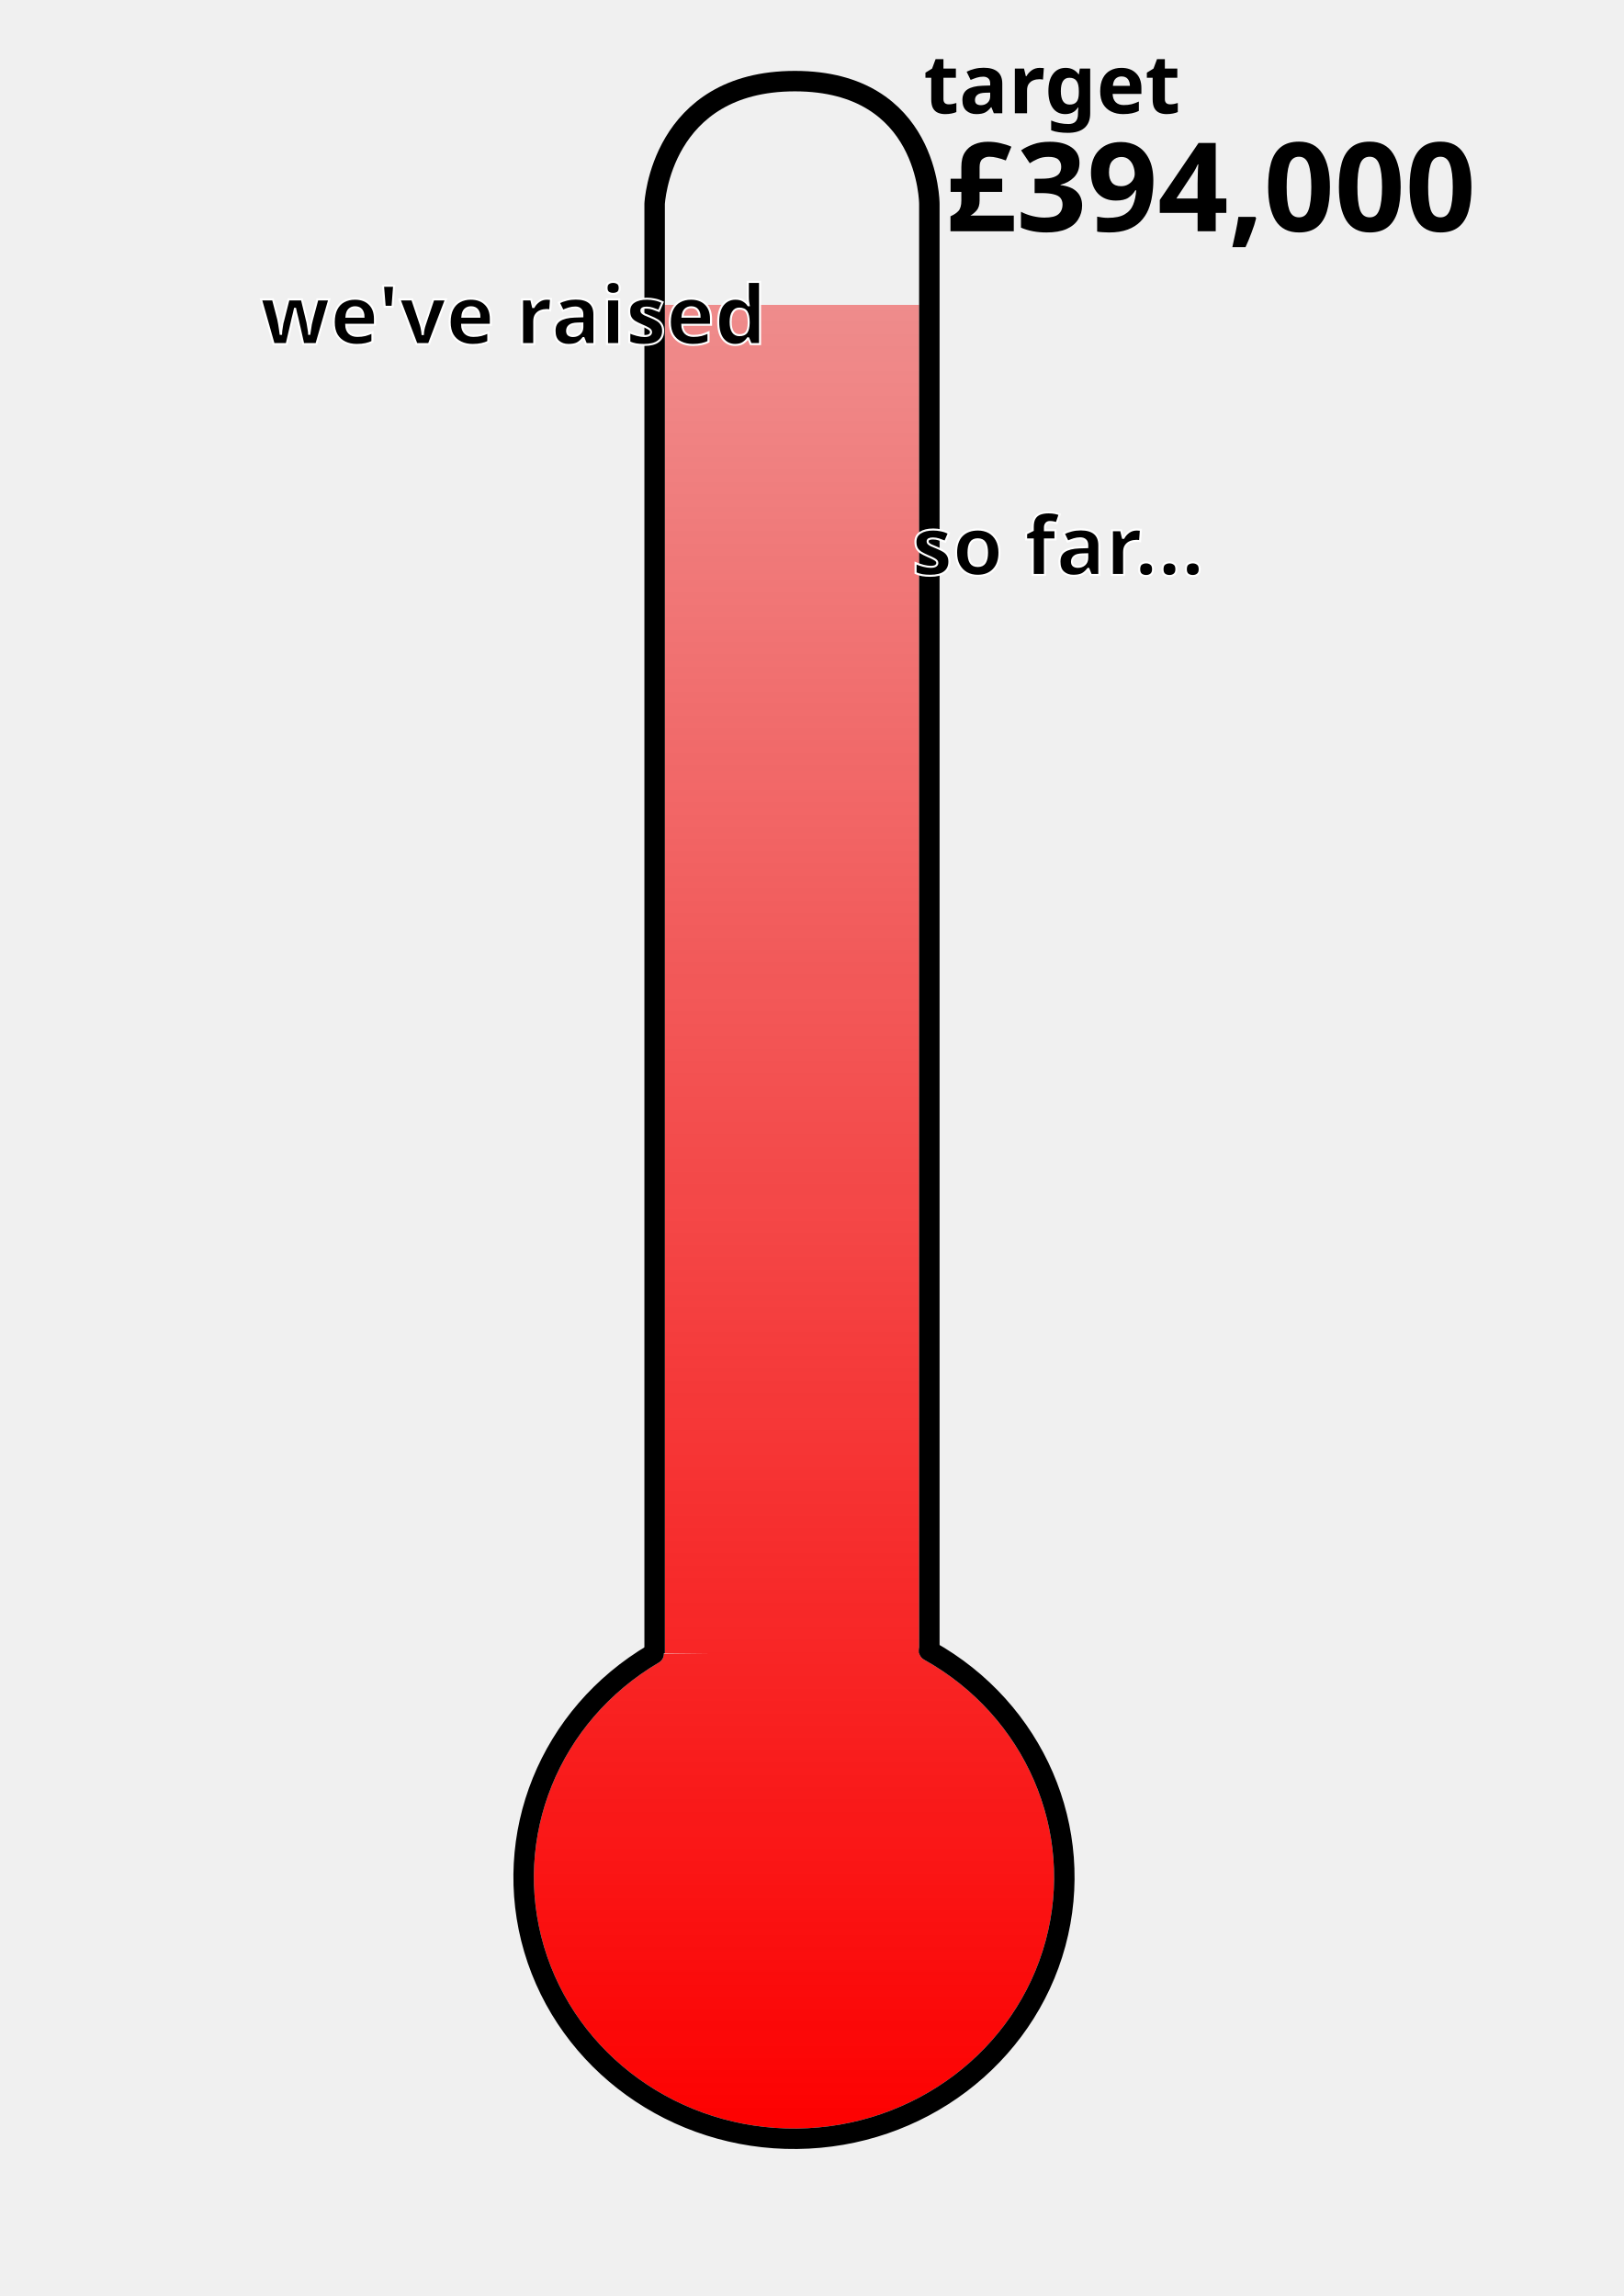
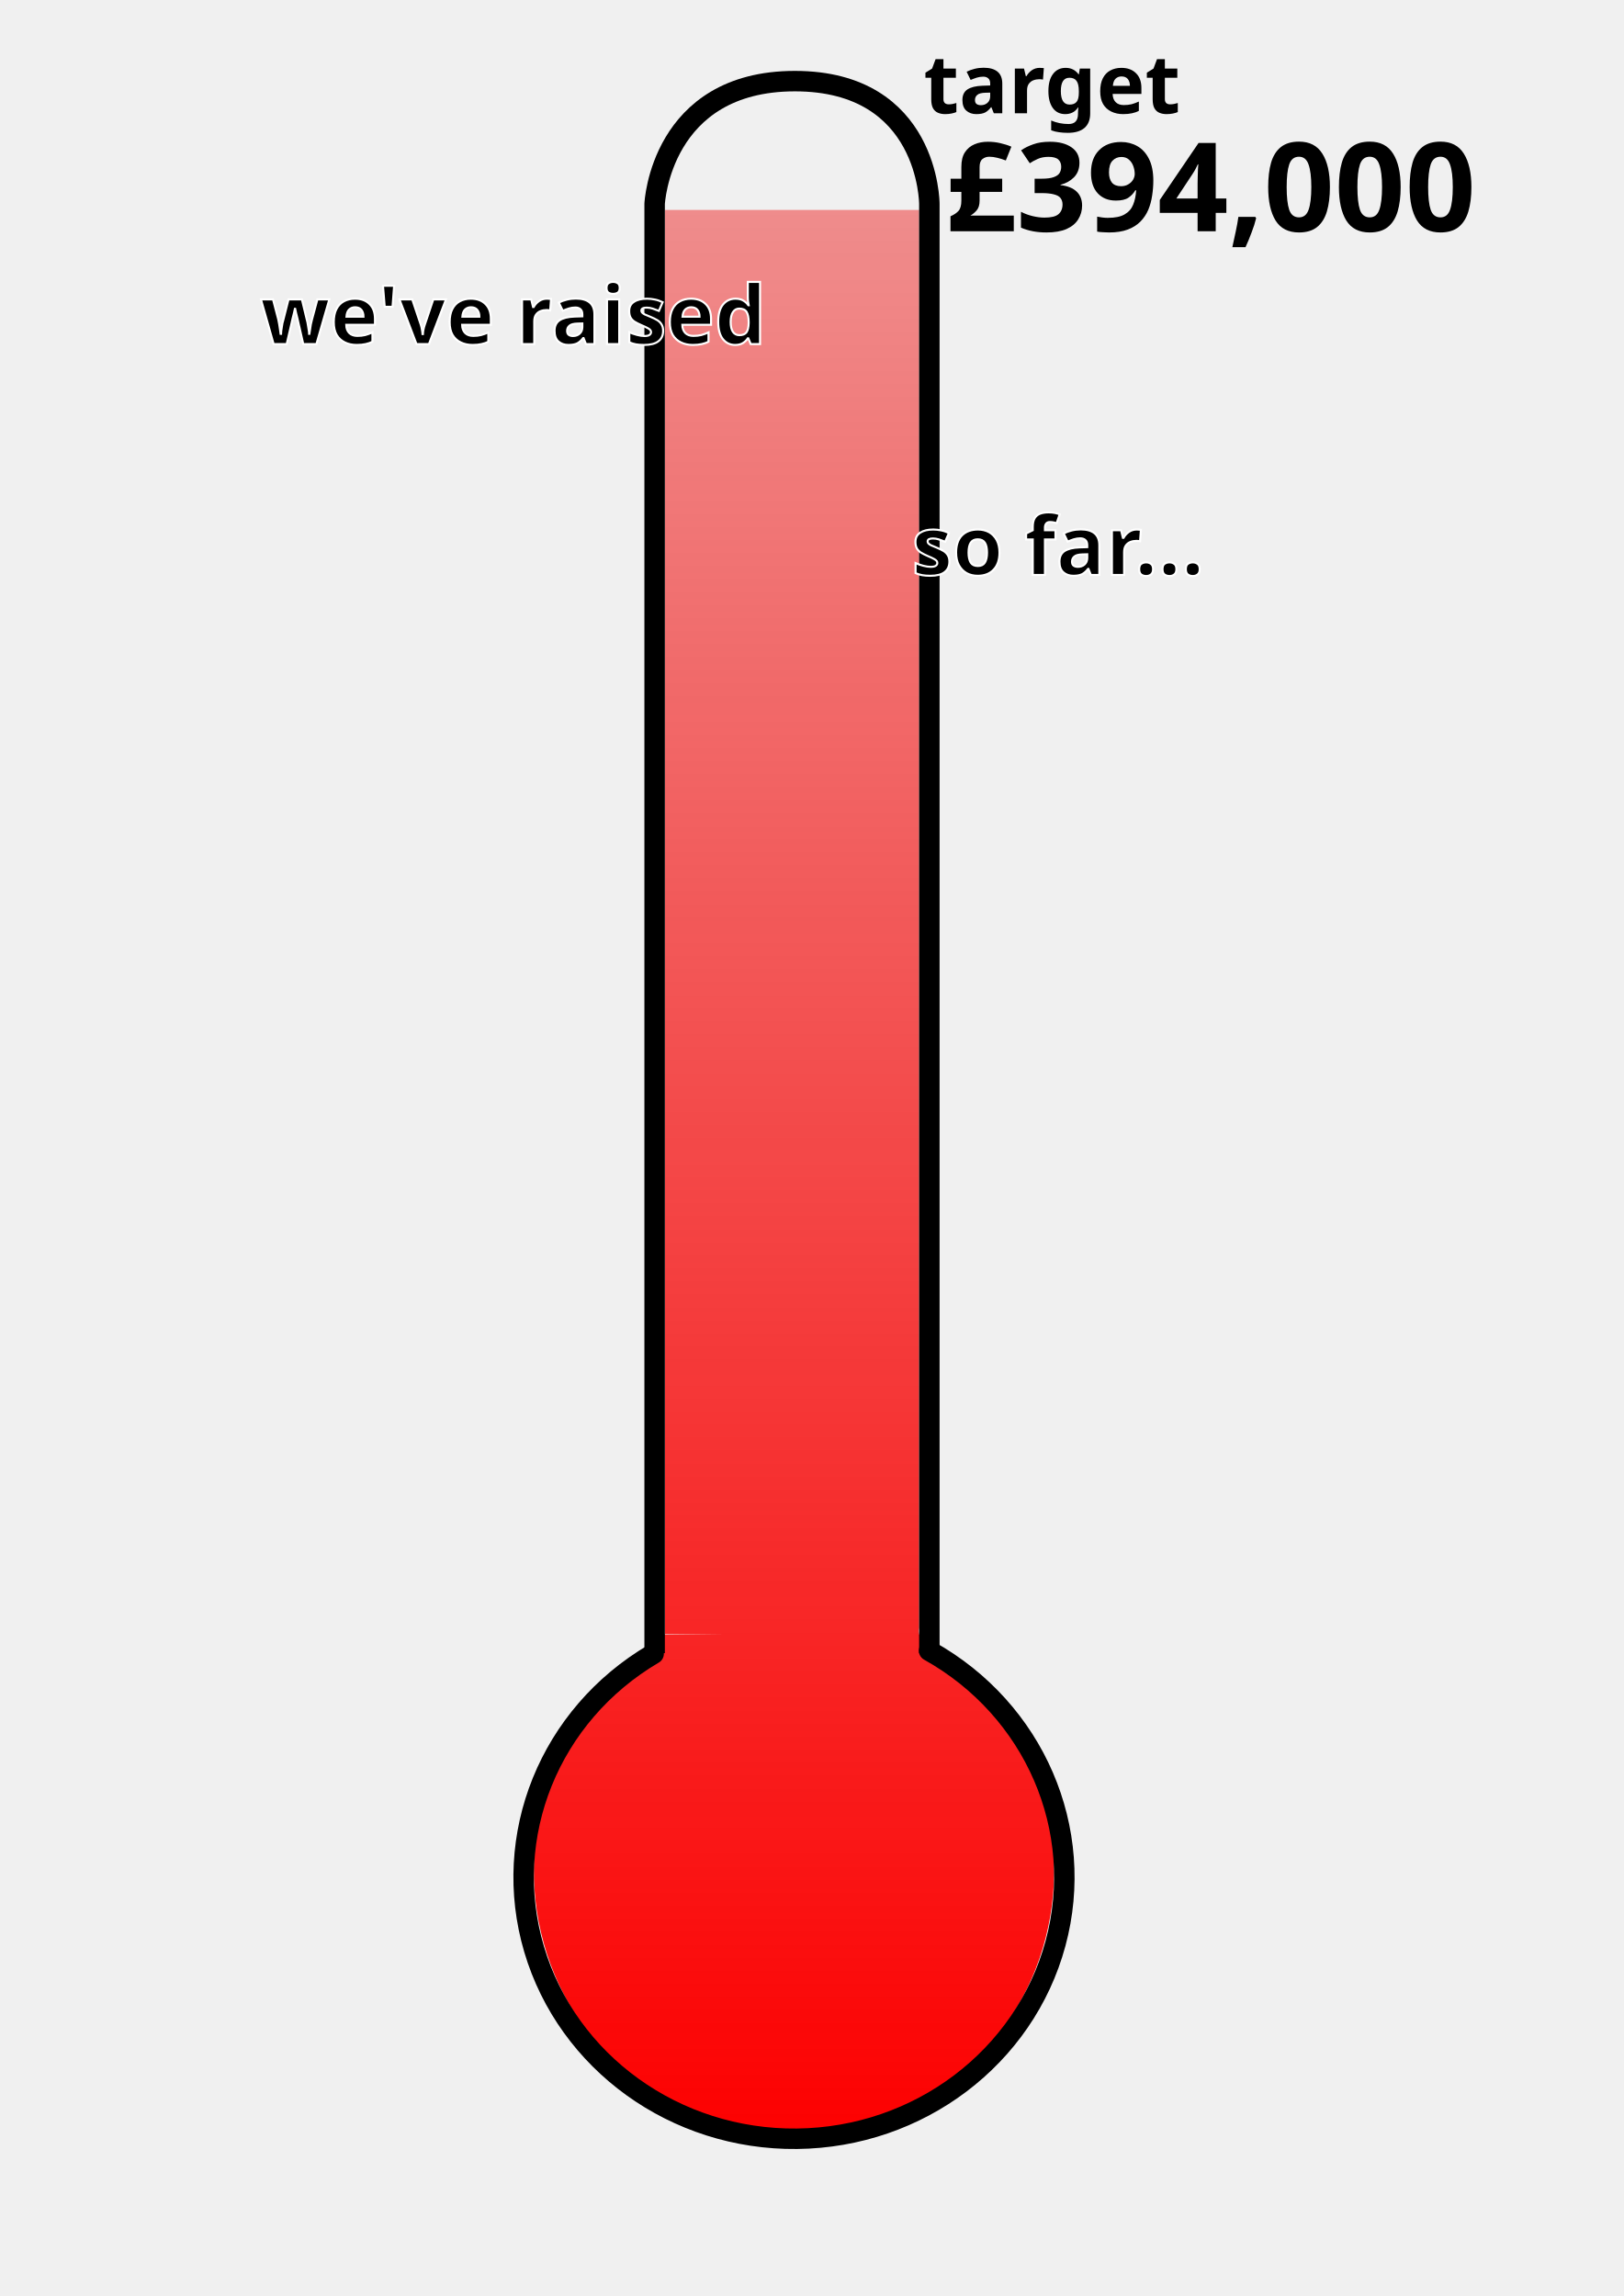
<svg xmlns="http://www.w3.org/2000/svg" xmlns:ns1="http://www.openswatchbook.org/uri/2009/osb" xmlns:xlink="http://www.w3.org/1999/xlink" id="svg8" version="1.1" viewBox="0 0 210 297" height="297mm" width="210mm">
  <defs id="defs2">
    <linearGradient id="linearGradient1015">
      <stop id="stop1011" offset="0" style="stop-color:#fd0000;stop-opacity:1" />
      <stop id="stop1013" offset="1" style="stop-color:#ed0000;stop-opacity:0.384" />
    </linearGradient>
    <linearGradient ns1:paint="gradient" id="linearGradient869">
      <stop id="stop865" offset="0" style="stop-color:#e80000;stop-opacity:1;" />
      <stop id="stop867" offset="1" style="stop-color:#feffff;stop-opacity:0;" />
    </linearGradient>
    <mask id="mask995" maskUnits="userSpaceOnUse">
      <g style="fill:#ffffff;fill-opacity:1;stroke:#000000;stroke-width:2.646;stroke-miterlimit:4;stroke-dasharray:none;stroke-opacity:1" id="g1001">
        <path style="fill:#ffffff;fill-opacity:1;fill-rule:evenodd;stroke:#000000;stroke-width:2.646;stroke-linecap:butt;stroke-linejoin:miter;stroke-miterlimit:4;stroke-dasharray:none;stroke-opacity:1" d="M 120.196,213.845 V 26.369 c 0,0 0,-15.875 -17.387,-15.875 -17.387,0 -18.143,15.875 -18.143,15.875 l 10e-7,187.476" id="path997" />
        <path style="color:#000000;clip-rule:nonzero;display:inline;overflow:visible;visibility:visible;opacity:1;isolation:auto;mix-blend-mode:normal;color-interpolation:sRGB;color-interpolation-filters:linearRGB;solid-color:#000000;solid-opacity:1;fill:#ffffff;fill-opacity:1;fill-rule:nonzero;stroke:#000000;stroke-width:2.646;stroke-linecap:round;stroke-linejoin:miter;stroke-miterlimit:4;stroke-dasharray:none;stroke-dashoffset:0;stroke-opacity:1;color-rendering:auto;image-rendering:auto;shape-rendering:auto;text-rendering:auto;enable-background:accumulate" id="path999" d="M 120.162,213.531 A 34.963,33.829 0 0 1 136.513,251.399 34.963,33.829 0 0 1 103.085,276.66 34.963,33.829 0 0 1 69.075,252.136 34.963,33.829 0 0 1 84.538,213.92" />
      </g>
    </mask>
    <linearGradient y2="26.369" x2="102.81" y1="276.589" x1="102.81" gradientUnits="userSpaceOnUse" id="linearGradient1017" xlink:href="#linearGradient1015" />
    <filter height="1.071" y="-0.035" width="1.014" x="-0.007" id="filter1055" style="color-interpolation-filters:sRGB">
      <feGaussianBlur id="feGaussianBlur1057" stdDeviation="0.504" />
    </filter>
  </defs>
  <g style="display:inline" id="layer2" />
-   <g id="layer1">
+   <g id="layer1" transform="matrix(1,0,0,1.056236,0,-14.49979)">
    <rect mask="url(#mask995)" y="39.438" x="57.292" height="244.871" width="85.743" id="rect949" style="color:#000000;clip-rule:nonzero;display:inline;overflow:visible;visibility:visible;opacity:1;isolation:auto;mix-blend-mode:normal;color-interpolation:sRGB;color-interpolation-filters:linearRGB;solid-color:#000000;solid-opacity:1;fill:url(#linearGradient1017);fill-opacity:1;fill-rule:nonzero;stroke:none;stroke-width:3.081;stroke-linecap:round;stroke-linejoin:miter;stroke-miterlimit:4;stroke-dasharray:none;stroke-dashoffset:0;stroke-opacity:1;color-rendering:auto;image-rendering:auto;shape-rendering:auto;text-rendering:auto;enable-background:accumulate" />
    <path d="m 142.119,258.068 a 19.655,17.009 0 0 1 -2e-5,0.022" id="path22" style="color:#000000;clip-rule:nonzero;display:inline;overflow:visible;visibility:visible;opacity:1;isolation:auto;mix-blend-mode:normal;color-interpolation:sRGB;color-interpolation-filters:linearRGB;solid-color:#000000;solid-opacity:1;fill:#ffffff;fill-opacity:1;fill-rule:nonzero;stroke:none;stroke-width:3.969;stroke-linecap:round;stroke-linejoin:miter;stroke-miterlimit:4;stroke-dasharray:none;stroke-dashoffset:0;stroke-opacity:1;color-rendering:auto;image-rendering:auto;shape-rendering:auto;text-rendering:auto;enable-background:accumulate" />
-     <flowRoot style="fill:black;stroke:none;stroke-opacity:1;stroke-width:1px;stroke-linejoin:miter;stroke-linecap:butt;fill-opacity:1;font-family:Sans;font-style:normal;font-weight:normal;font-size:40px;line-height:125%;letter-spacing:0px;word-spacing:0px" id="flowRoot1038" xml:space="preserve">
+     <flowRoot style="font-style:normal;font-weight:normal;font-size:40px;line-height:125%;font-family:Sans;letter-spacing:0px;word-spacing:0px;fill:#000000;fill-opacity:1;stroke:none;stroke-width:1px;stroke-linecap:butt;stroke-linejoin:miter;stroke-opacity:1" id="flowRoot1038" xml:space="preserve">
      <flowRegion id="flowRegion1040">
        <rect y="151.091" x="262.857" height="84.286" width="251.429" id="rect1042" />
      </flowRegion>
      <flowPara id="flowPara1044" />
    </flowRoot>
  </g>
  <g style="display:inline" id="layer3">
    <g style="fill:none;fill-opacity:1;stroke:#000000;stroke-width:2.646;stroke-miterlimit:4;stroke-dasharray:none;stroke-opacity:1" id="g863-5" transform="translate(-9.8605863e-7,-8.5397363e-6)">
      <path style="fill:none;fill-opacity:1;fill-rule:evenodd;stroke:#000000;stroke-width:2.646;stroke-linecap:butt;stroke-linejoin:miter;stroke-miterlimit:4;stroke-dasharray:none;stroke-opacity:1" d="M 120.196,213.845 V 26.369 c 0,0 0,-15.875 -17.387,-15.875 -17.387,0 -18.143,15.875 -18.143,15.875 l 10e-7,187.476" id="path835-3" />
      <path style="color:#000000;clip-rule:nonzero;display:inline;overflow:visible;visibility:visible;opacity:1;isolation:auto;mix-blend-mode:normal;color-interpolation:sRGB;color-interpolation-filters:linearRGB;solid-color:#000000;solid-opacity:1;fill:none;fill-opacity:1;fill-rule:nonzero;stroke:#000000;stroke-width:2.646;stroke-linecap:round;stroke-linejoin:miter;stroke-miterlimit:4;stroke-dasharray:none;stroke-dashoffset:0;stroke-opacity:1;color-rendering:auto;image-rendering:auto;shape-rendering:auto;text-rendering:auto;enable-background:accumulate" id="path838-5" d="M 120.162,213.531 A 34.963,33.829 0 0 1 136.513,251.399 34.963,33.829 0 0 1 103.085,276.66 34.963,33.829 0 0 1 69.075,252.136 34.963,33.829 0 0 1 84.538,213.92" />
    </g>
  </g>
-   <g id="layer4">
-     <flowRoot transform="matrix(0.3196498,0,0,0.3196498,-29.77173,18.24468)" style="font-style:normal;font-weight:normal;font-size:40px;line-height:125%;font-family:Sans;letter-spacing:0px;word-spacing:0px;fill:#000000;fill-opacity:1;stroke:#ffffff;stroke-width:2;stroke-linecap:butt;stroke-linejoin:miter;stroke-miterlimit:4;stroke-dasharray:none;stroke-opacity:1;filter:url(#filter1055)" id="flowRoot1047" xml:space="preserve">
-       <flowRegion style="fill:#000000;fill-opacity:1;stroke:#ffffff;stroke-width:2;stroke-miterlimit:4;stroke-dasharray:none;stroke-opacity:1" id="flowRegion1049">
-         <rect style="fill:#000000;fill-opacity:1;stroke:#ffffff;stroke-width:2;stroke-miterlimit:4;stroke-dasharray:none;stroke-opacity:1" y="99.663" x="274.286" height="162.857" width="341.429" id="rect1051" />
-       </flowRegion>
-       <flowPara style="font-style:normal;font-variant:normal;font-weight:bold;font-stretch:normal;font-size:64px;font-family:'Arial MT';-inkscape-font-specification:'Arial MT, Bold';font-variant-ligatures:normal;font-variant-caps:normal;font-variant-numeric:normal;font-feature-settings:normal;text-align:start;writing-mode:lr-tb;text-anchor:start;fill:#000000;fill-opacity:1;stroke:#ffffff;stroke-width:2;stroke-miterlimit:4;stroke-dasharray:none;stroke-opacity:1" id="flowPara1053">£366,753</flowPara>
-     </flowRoot>
-     <text id="text1061" y="44.512" x="33.64" style="font-style:normal;font-variant:normal;font-weight:bold;font-stretch:normal;font-size:10.583px;line-height:125%;font-family:'Arial MT';-inkscape-font-specification:'Arial MT, Bold';font-variant-ligatures:normal;font-variant-caps:normal;font-variant-numeric:normal;font-feature-settings:normal;text-align:start;letter-spacing:0px;word-spacing:0px;writing-mode:lr-tb;text-anchor:start;fill:#000000;fill-opacity:1;stroke:#ffffff;stroke-width:0.265px;stroke-linecap:butt;stroke-linejoin:miter;stroke-opacity:1" xml:space="preserve">
-       <tspan style="font-style:normal;font-variant:normal;font-weight:bold;font-stretch:normal;font-size:10.583px;font-family:'Arial MT';-inkscape-font-specification:'Arial MT, Bold';font-variant-ligatures:normal;font-variant-caps:normal;font-variant-numeric:normal;font-feature-settings:normal;text-align:start;writing-mode:lr-tb;text-anchor:start;stroke:#ffffff;stroke-width:0.265px;stroke-opacity:1" y="44.512" x="33.64" id="tspan1059">we've raised</tspan>
-     </text>
-     <text id="text1065" y="74.372" x="117.929" style="font-style:normal;font-variant:normal;font-weight:bold;font-stretch:normal;font-size:10.583px;line-height:125%;font-family:'Arial MT';-inkscape-font-specification:'Arial MT, Bold';font-variant-ligatures:normal;font-variant-caps:normal;font-variant-numeric:normal;font-feature-settings:normal;text-align:start;letter-spacing:0px;word-spacing:0px;writing-mode:lr-tb;text-anchor:start;fill:#000000;fill-opacity:1;stroke:#ffffff;stroke-width:0.265px;stroke-linecap:butt;stroke-linejoin:miter;stroke-opacity:1" xml:space="preserve">
-       <tspan style="font-style:normal;font-variant:normal;font-weight:bold;font-stretch:normal;font-size:10.583px;font-family:'Arial MT';-inkscape-font-specification:'Arial MT, Bold';font-variant-ligatures:normal;font-variant-caps:normal;font-variant-numeric:normal;font-feature-settings:normal;text-align:start;writing-mode:lr-tb;text-anchor:start;stroke:#ffffff;stroke-width:0.265px;stroke-opacity:1" y="74.372" x="117.929" id="tspan1063">so far...</tspan>
-     </text>
-     <text id="text1069" y="29.913" x="122.291" style="font-style:normal;font-variant:normal;font-weight:bold;font-stretch:normal;font-size:15.993px;line-height:125%;font-family:'Arial MT';-inkscape-font-specification:'Arial MT, Bold';font-variant-ligatures:normal;font-variant-caps:normal;font-variant-numeric:normal;font-feature-settings:normal;text-align:start;letter-spacing:0px;word-spacing:0px;writing-mode:lr-tb;text-anchor:start;fill:#000000;fill-opacity:1;stroke:none;stroke-width:0.4px;stroke-linecap:butt;stroke-linejoin:miter;stroke-opacity:1" xml:space="preserve">
-       <tspan style="font-style:normal;font-variant:normal;font-weight:bold;font-stretch:normal;font-size:15.993px;font-family:'Arial MT';-inkscape-font-specification:'Arial MT, Bold';font-variant-ligatures:normal;font-variant-caps:normal;font-variant-numeric:normal;font-feature-settings:normal;text-align:start;writing-mode:lr-tb;text-anchor:start;stroke-width:0.4px" y="29.913" x="122.291" id="tspan1067">£394,000</tspan>
-     </text>
-     <text id="text1073" y="14.652" x="119.44" style="font-style:normal;font-weight:bold;font-size:10.583px;line-height:125%;font-family:'Arial MT';letter-spacing:0px;word-spacing:0px;fill:#000000;fill-opacity:1;stroke:none;stroke-width:0.265px;stroke-linecap:butt;stroke-linejoin:miter;stroke-opacity:1;-inkscape-font-specification:'Arial MT, Bold';font-stretch:normal;font-variant:normal;text-anchor:start;text-align:start;writing-mode:lr;font-variant-ligatures:normal;font-variant-caps:normal;font-variant-numeric:normal;font-feature-settings:normal;" xml:space="preserve">
-       <tspan style="stroke-width:0.265px;-inkscape-font-specification:'Arial MT, Bold';font-family:'Arial MT';font-weight:bold;font-style:normal;font-stretch:normal;font-variant:normal;font-size:10.583px;text-anchor:start;text-align:start;writing-mode:lr;font-variant-ligatures:normal;font-variant-caps:normal;font-variant-numeric:normal;font-feature-settings:normal;" y="14.652" x="119.44" id="tspan1071">target</tspan>
-     </text>
-   </g>
+   <flowRoot xml:space="preserve" id="flowRoot1047" style="font-style:normal;font-weight:normal;font-size:40px;line-height:125%;font-family:Sans;letter-spacing:0px;word-spacing:0px;fill:#000000;fill-opacity:1;stroke:#ffffff;stroke-width:2;stroke-linecap:butt;stroke-linejoin:miter;stroke-miterlimit:4;stroke-dasharray:none;stroke-opacity:1;filter:url(#filter1055)" transform="matrix(0.3196498,0,0,0.3196498,-29.77173,18.24468)">
+     <flowRegion id="flowRegion1049" style="fill:#000000;fill-opacity:1;stroke:#ffffff;stroke-width:2;stroke-miterlimit:4;stroke-dasharray:none;stroke-opacity:1">
+       <rect id="rect1051" width="341.429" height="162.857" x="274.286" y="99.663" style="fill:#000000;fill-opacity:1;stroke:#ffffff;stroke-width:2;stroke-miterlimit:4;stroke-dasharray:none;stroke-opacity:1" />
+     </flowRegion>
+     <flowPara id="flowPara1053" style="font-style:normal;font-variant:normal;font-weight:bold;font-stretch:normal;font-size:64px;font-family:'Arial MT';-inkscape-font-specification:'Arial MT, Bold';font-variant-ligatures:normal;font-variant-caps:normal;font-variant-numeric:normal;font-feature-settings:normal;text-align:start;writing-mode:lr-tb;text-anchor:start;fill:#000000;fill-opacity:1;stroke:#ffffff;stroke-width:2;stroke-miterlimit:4;stroke-dasharray:none;stroke-opacity:1">£376,458</flowPara>
+   </flowRoot>
+   <text xml:space="preserve" style="font-style:normal;font-variant:normal;font-weight:bold;font-stretch:normal;font-size:10.583px;line-height:125%;font-family:'Arial MT';-inkscape-font-specification:'Arial MT, Bold';font-variant-ligatures:normal;font-variant-caps:normal;font-variant-numeric:normal;font-feature-settings:normal;text-align:start;letter-spacing:0px;word-spacing:0px;writing-mode:lr-tb;text-anchor:start;fill:#000000;fill-opacity:1;stroke:#ffffff;stroke-width:0.265px;stroke-linecap:butt;stroke-linejoin:miter;stroke-opacity:1" x="33.64" y="44.512" id="text1061">
+     <tspan id="tspan1059" x="33.64" y="44.512" style="font-style:normal;font-variant:normal;font-weight:bold;font-stretch:normal;font-size:10.583px;font-family:'Arial MT';-inkscape-font-specification:'Arial MT, Bold';font-variant-ligatures:normal;font-variant-caps:normal;font-variant-numeric:normal;font-feature-settings:normal;text-align:start;writing-mode:lr-tb;text-anchor:start;stroke:#ffffff;stroke-width:0.265px;stroke-opacity:1">we've raised</tspan>
+   </text>
+   <text xml:space="preserve" style="font-style:normal;font-variant:normal;font-weight:bold;font-stretch:normal;font-size:10.583px;line-height:125%;font-family:'Arial MT';-inkscape-font-specification:'Arial MT, Bold';font-variant-ligatures:normal;font-variant-caps:normal;font-variant-numeric:normal;font-feature-settings:normal;text-align:start;letter-spacing:0px;word-spacing:0px;writing-mode:lr-tb;text-anchor:start;fill:#000000;fill-opacity:1;stroke:#ffffff;stroke-width:0.265px;stroke-linecap:butt;stroke-linejoin:miter;stroke-opacity:1" x="117.929" y="74.372" id="text1065">
+     <tspan id="tspan1063" x="117.929" y="74.372" style="font-style:normal;font-variant:normal;font-weight:bold;font-stretch:normal;font-size:10.583px;font-family:'Arial MT';-inkscape-font-specification:'Arial MT, Bold';font-variant-ligatures:normal;font-variant-caps:normal;font-variant-numeric:normal;font-feature-settings:normal;text-align:start;writing-mode:lr-tb;text-anchor:start;stroke:#ffffff;stroke-width:0.265px;stroke-opacity:1">so far...</tspan>
+   </text>
+   <text xml:space="preserve" style="font-style:normal;font-variant:normal;font-weight:bold;font-stretch:normal;font-size:15.993px;line-height:125%;font-family:'Arial MT';-inkscape-font-specification:'Arial MT, Bold';font-variant-ligatures:normal;font-variant-caps:normal;font-variant-numeric:normal;font-feature-settings:normal;text-align:start;letter-spacing:0px;word-spacing:0px;writing-mode:lr-tb;text-anchor:start;fill:#000000;fill-opacity:1;stroke:none;stroke-width:0.4px;stroke-linecap:butt;stroke-linejoin:miter;stroke-opacity:1" x="122.291" y="29.913" id="text1069">
+     <tspan id="tspan1067" x="122.291" y="29.913" style="font-style:normal;font-variant:normal;font-weight:bold;font-stretch:normal;font-size:15.993px;font-family:'Arial MT';-inkscape-font-specification:'Arial MT, Bold';font-variant-ligatures:normal;font-variant-caps:normal;font-variant-numeric:normal;font-feature-settings:normal;text-align:start;writing-mode:lr-tb;text-anchor:start;stroke-width:0.4px">£394,000</tspan>
+   </text>
+   <text xml:space="preserve" style="font-style:normal;font-variant:normal;font-weight:bold;font-stretch:normal;font-size:10.583px;line-height:125%;font-family:'Arial MT';-inkscape-font-specification:'Arial MT, Bold';font-variant-ligatures:normal;font-variant-caps:normal;font-variant-numeric:normal;font-feature-settings:normal;text-align:start;letter-spacing:0px;word-spacing:0px;writing-mode:lr-tb;text-anchor:start;fill:#000000;fill-opacity:1;stroke:none;stroke-width:0.265px;stroke-linecap:butt;stroke-linejoin:miter;stroke-opacity:1" x="119.44" y="14.652" id="text1073">
+     <tspan id="tspan1071" x="119.44" y="14.652" style="font-style:normal;font-variant:normal;font-weight:bold;font-stretch:normal;font-size:10.583px;font-family:'Arial MT';-inkscape-font-specification:'Arial MT, Bold';font-variant-ligatures:normal;font-variant-caps:normal;font-variant-numeric:normal;font-feature-settings:normal;text-align:start;writing-mode:lr-tb;text-anchor:start;stroke-width:0.265px">target</tspan>
+   </text>
</svg>
